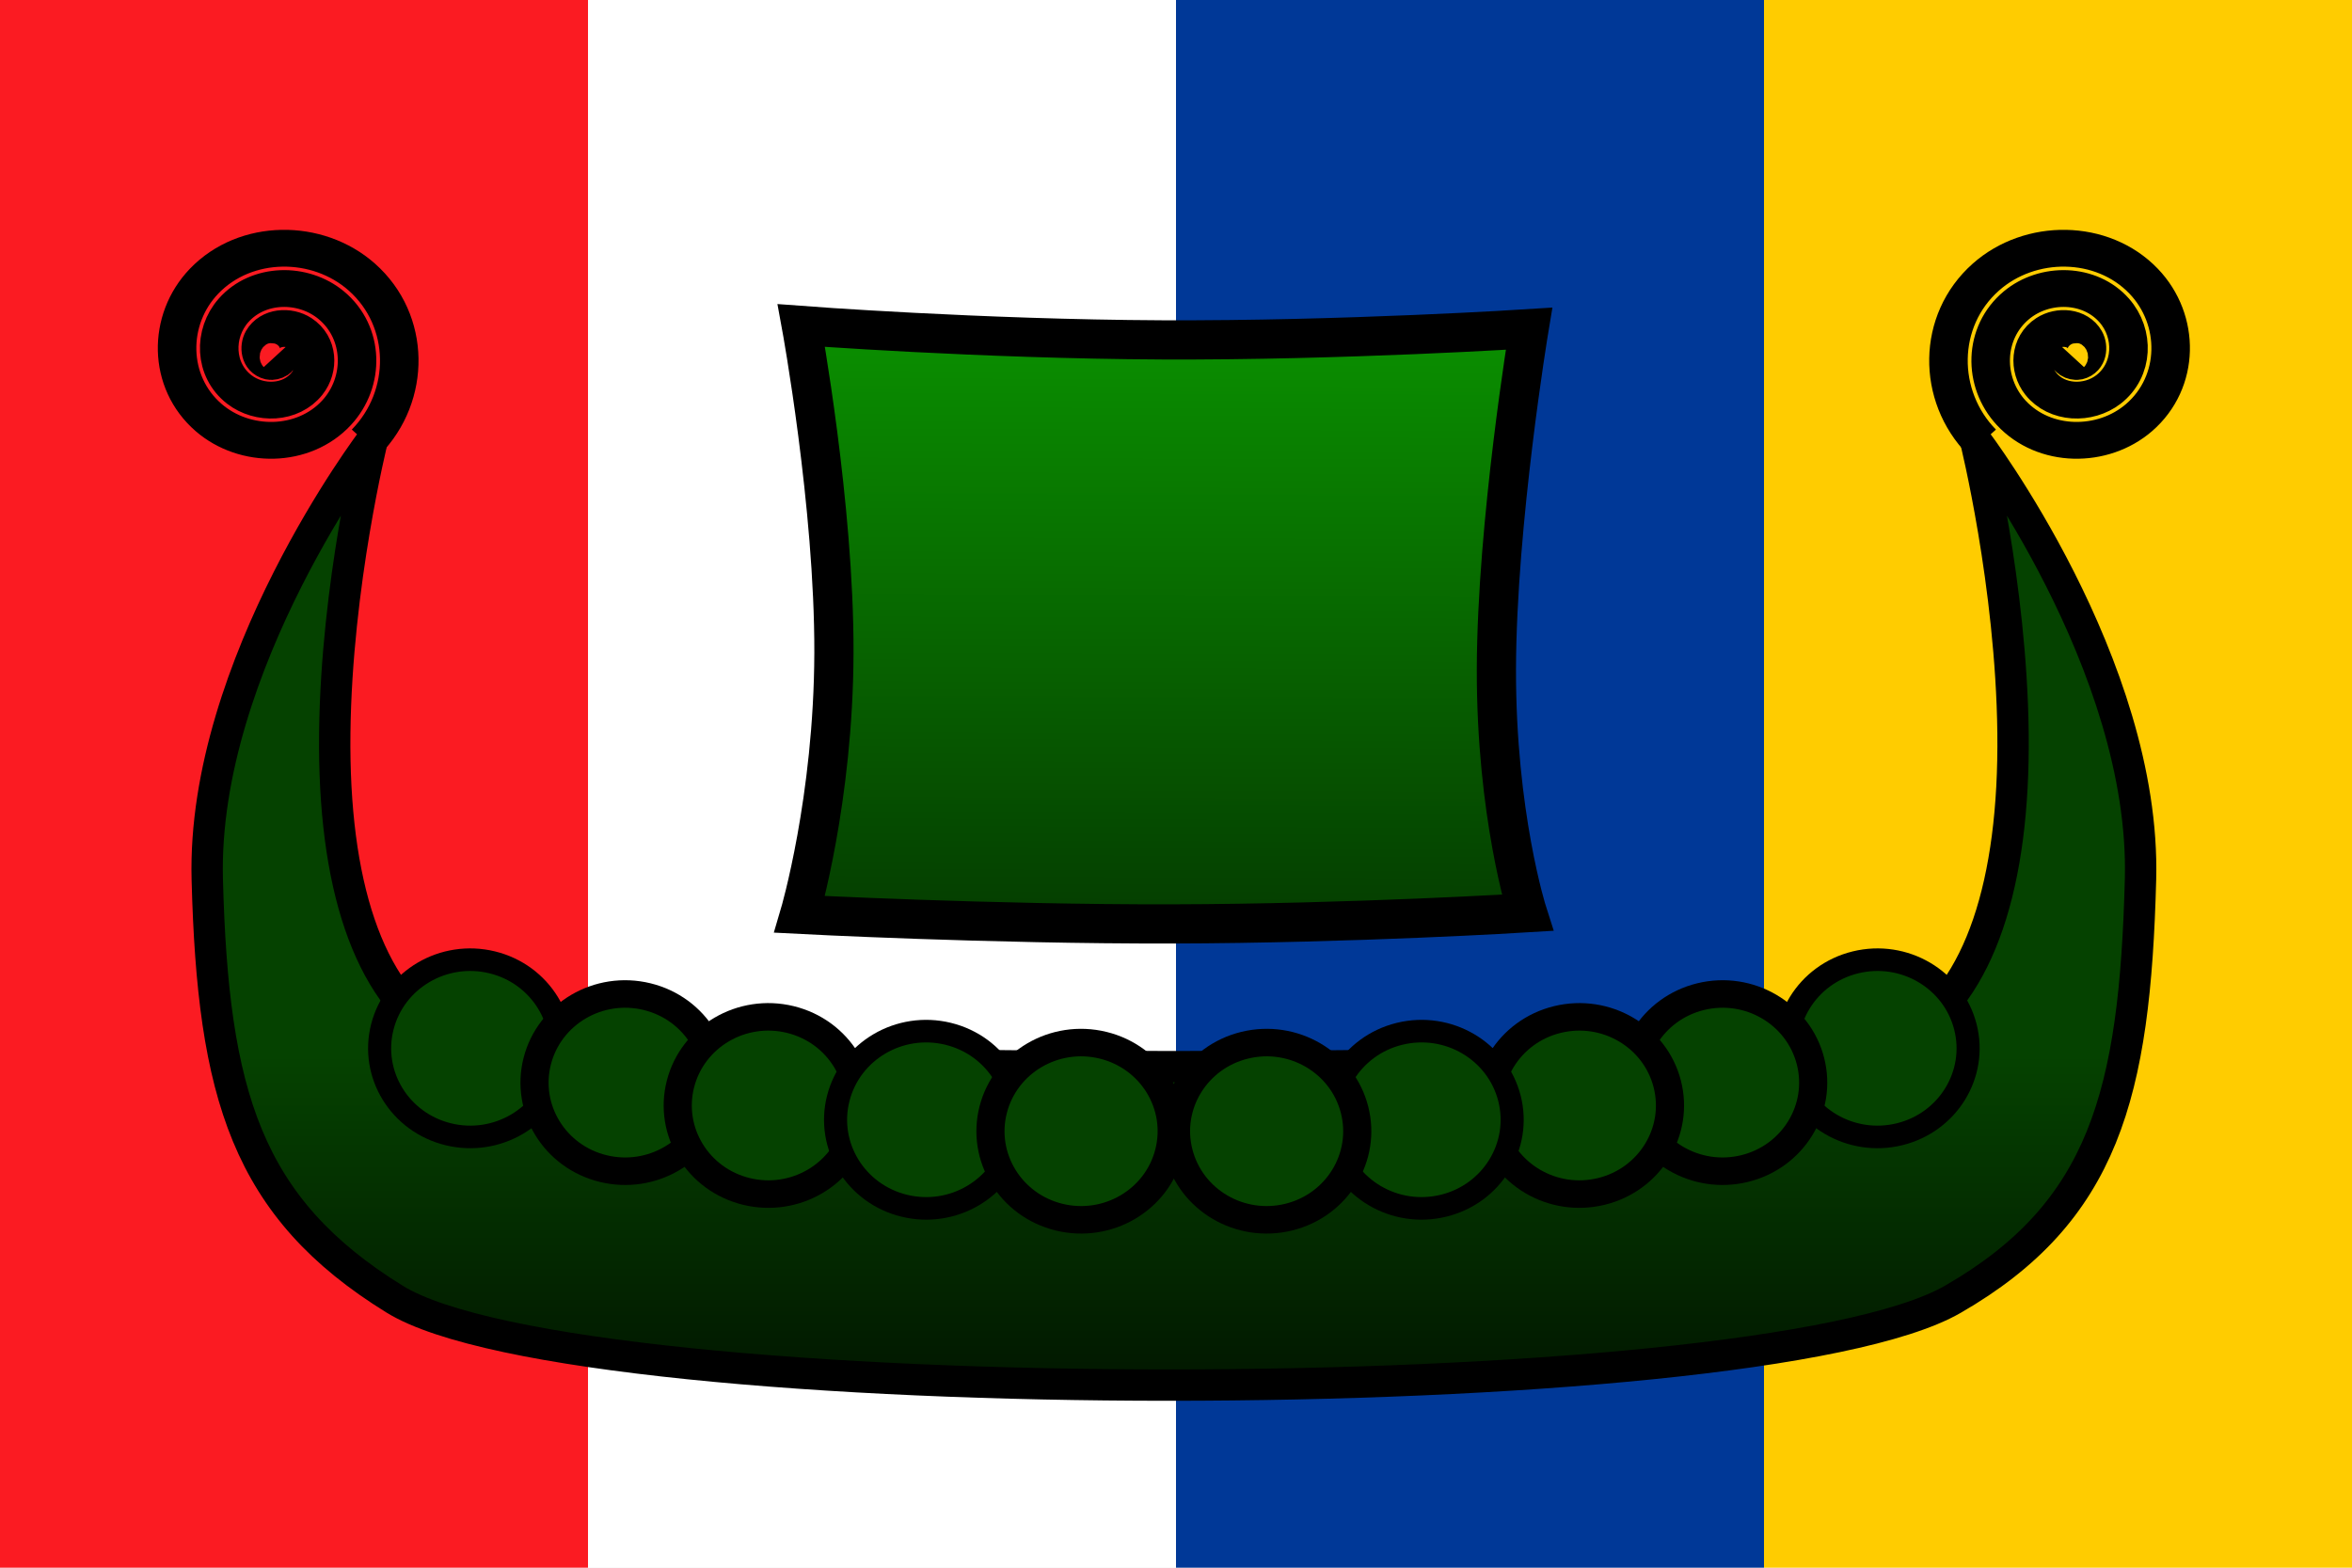
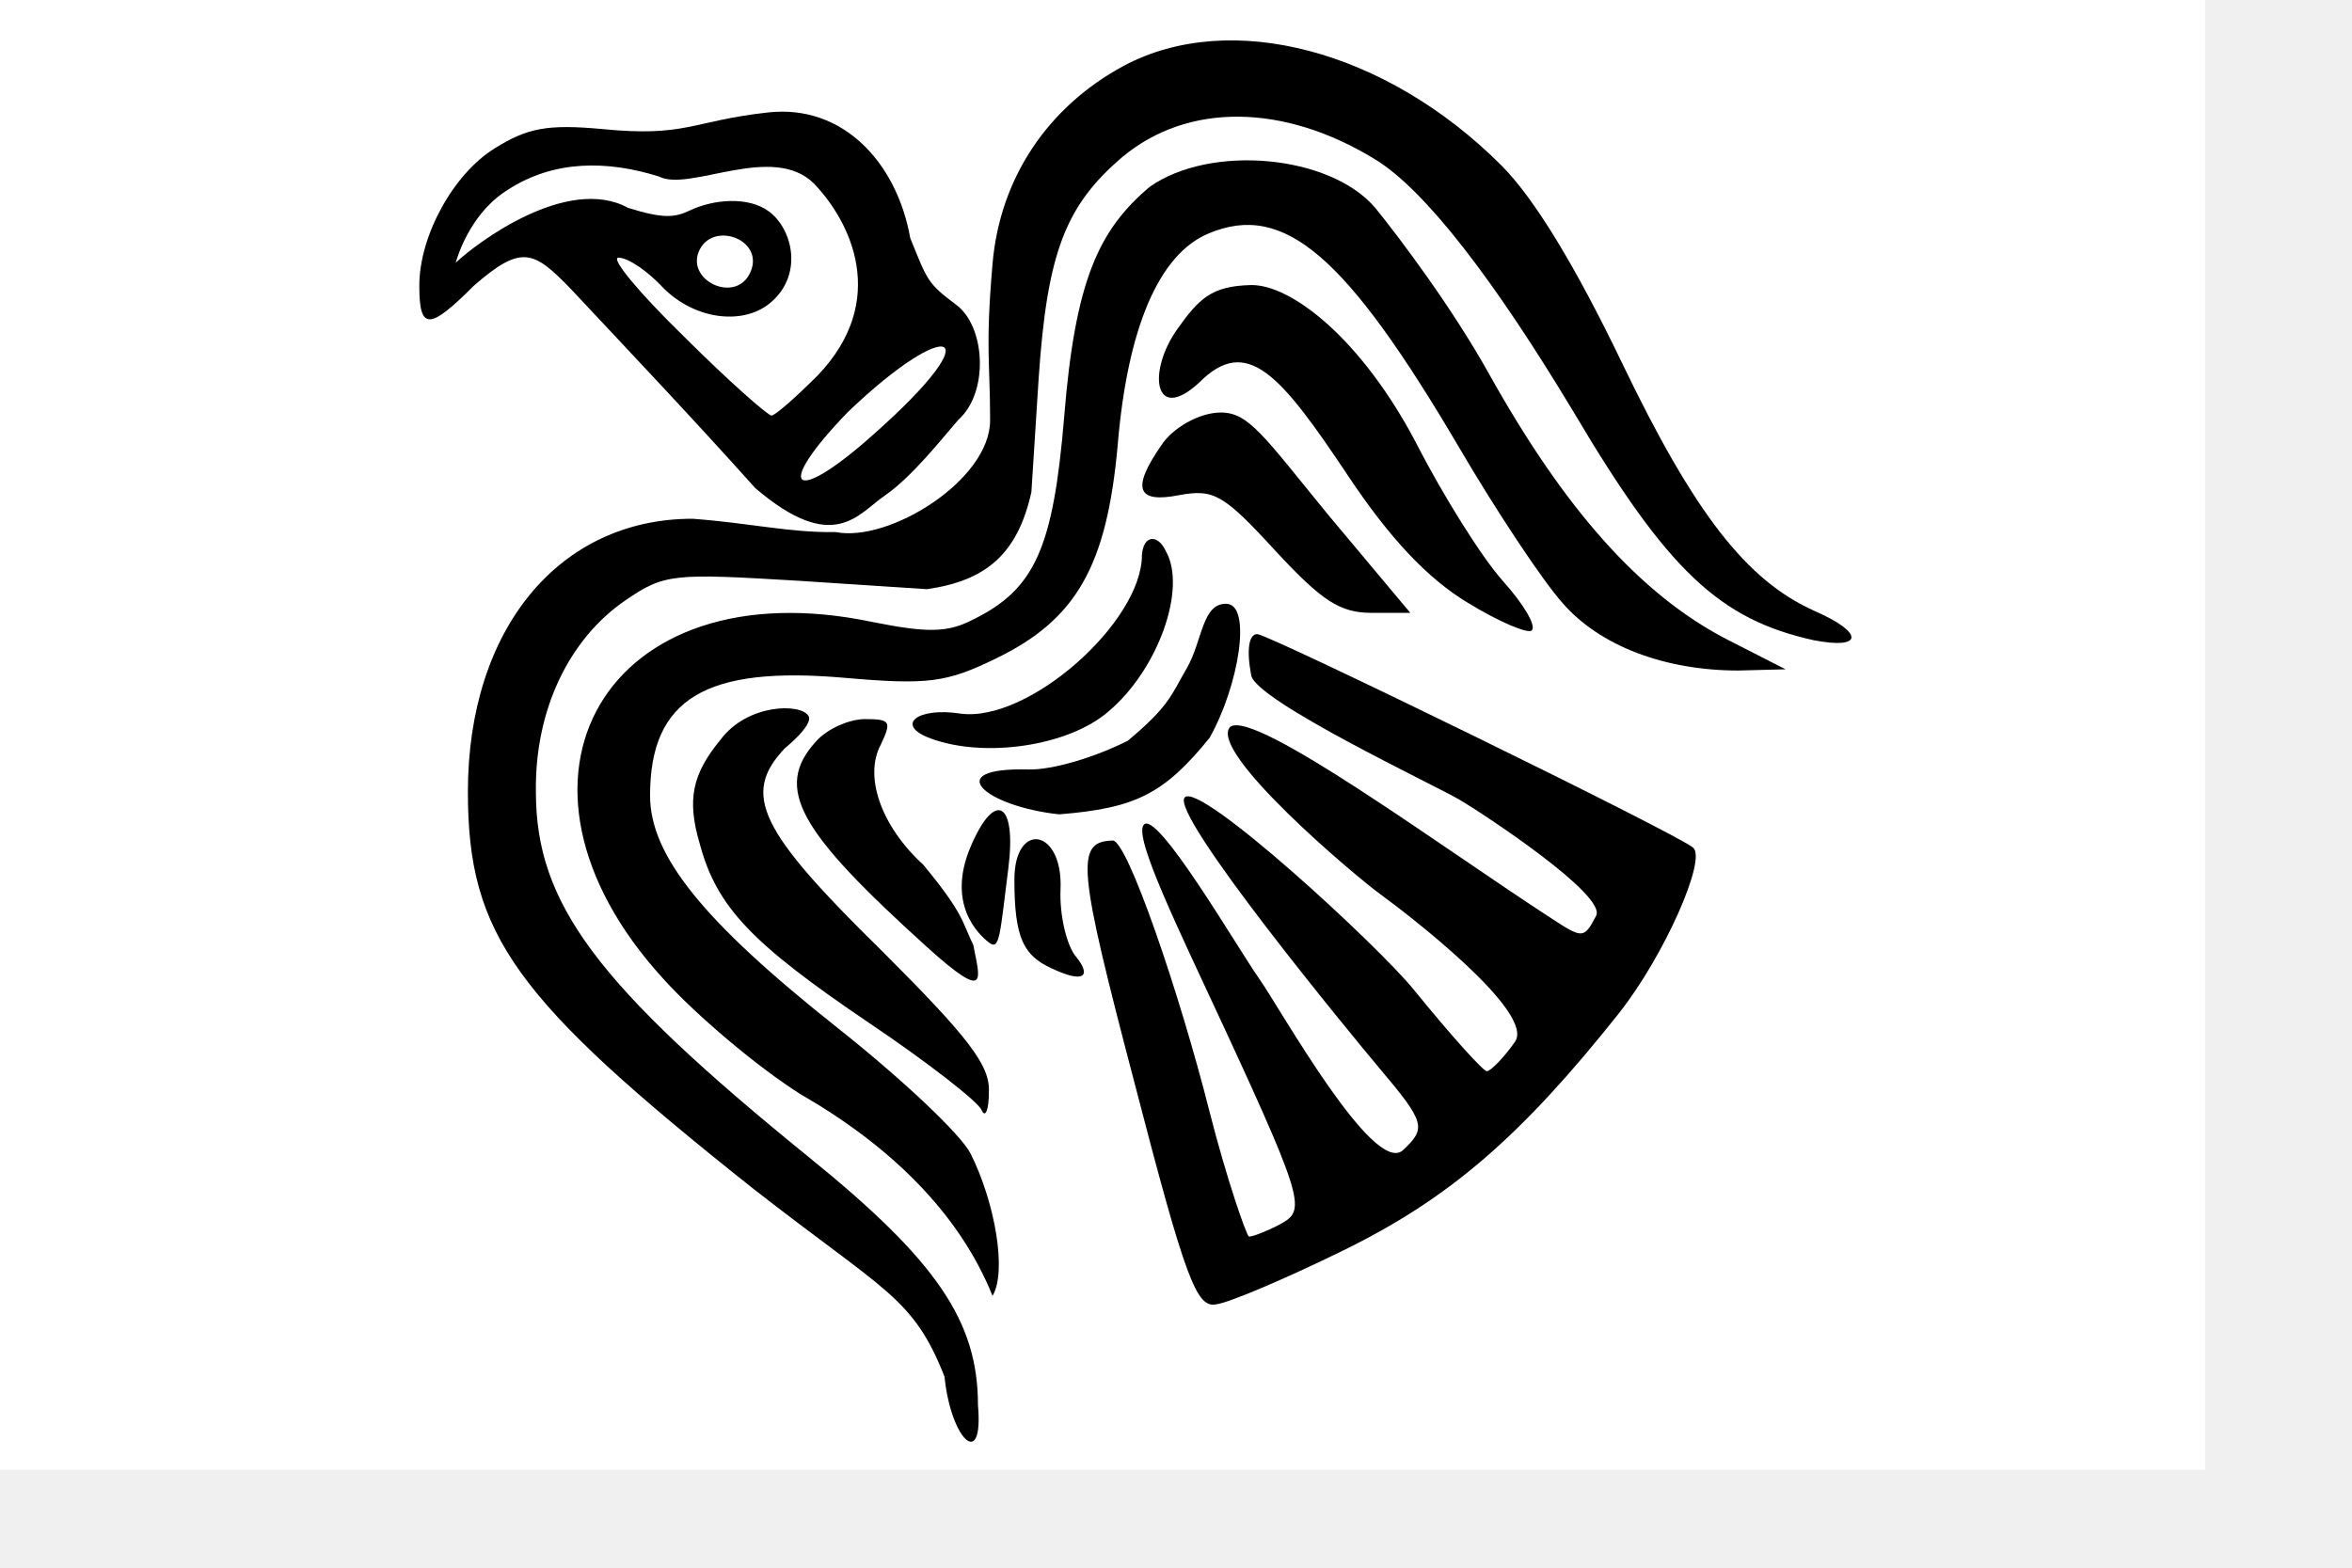
- <svg xmlns="http://www.w3.org/2000/svg" xmlns:xlink="http://www.w3.org/1999/xlink" width="750px" height="500px" id="svg17112">
-   <defs id="defs17114">
-     <linearGradient id="linearGradient3204">
-       <stop id="stop3206" offset="0" style="stop-color:#0a8e00;stop-opacity:1;" />
-       <stop id="stop3208" offset="1" style="stop-color:#000000;stop-opacity:1;" />
-     </linearGradient>
-     <linearGradient id="linearGradient2090">
-       <stop style="stop-color:#054200;stop-opacity:1;" offset="0" id="stop2092" />
-       <stop style="stop-color:#000000;stop-opacity:1;" offset="1" id="stop2094" />
-     </linearGradient>
-     <linearGradient id="linearGradient2070">
-       <stop style="stop-color:#000000;stop-opacity:1;" offset="0" id="stop2072" />
-       <stop style="stop-color:#000000;stop-opacity:0;" offset="1" id="stop2074" />
-     </linearGradient>
-     <linearGradient xlink:href="#linearGradient2090" id="linearGradient2097" gradientUnits="userSpaceOnUse" x1="373.415" y1="162.709" x2="373.415" y2="482.217" />
-     <linearGradient xlink:href="#linearGradient2090" id="linearGradient2989" gradientUnits="userSpaceOnUse" x1="374" y1="240" x2="373.415" y2="790" />
-     <linearGradient xlink:href="#linearGradient2090" id="linearGradient2991" gradientUnits="userSpaceOnUse" x1="374" y1="240" x2="373.415" y2="790" />
-     <linearGradient xlink:href="#linearGradient2090" id="linearGradient3184" gradientUnits="userSpaceOnUse" x1="341.069" y1="116.875" x2="339.328" y2="419.334" />
-     <linearGradient xlink:href="#linearGradient2090" id="linearGradient3186" gradientUnits="userSpaceOnUse" x1="341.069" y1="116.875" x2="339.328" y2="419.334" />
-     <linearGradient xlink:href="#linearGradient2090" id="linearGradient3188" gradientUnits="userSpaceOnUse" x1="341.069" y1="116.875" x2="339.328" y2="419.334" />
-     <linearGradient xlink:href="#linearGradient2090" id="linearGradient3191" gradientUnits="userSpaceOnUse" x1="341.069" y1="116.875" x2="339.328" y2="419.334" gradientTransform="matrix(0.6773,0,0,0.6773,141.4584,11.12983)" />
-     <linearGradient xlink:href="#linearGradient2090" id="linearGradient3194" gradientUnits="userSpaceOnUse" x1="341.069" y1="116.875" x2="339.328" y2="419.334" gradientTransform="matrix(0.6773,0,0,0.6773,141.4584,11.12983)" />
-     <linearGradient xlink:href="#linearGradient2090" id="linearGradient3197" gradientUnits="userSpaceOnUse" x1="341.069" y1="116.875" x2="339.328" y2="419.334" gradientTransform="matrix(0.6773,0,0,0.6773,141.4584,11.12983)" />
-     <linearGradient xlink:href="#linearGradient3204" id="linearGradient3202" gradientUnits="userSpaceOnUse" gradientTransform="matrix(0.6773,0,0,0.6773,141.4584,29.12983)" x1="341.069" y1="116.875" x2="339.328" y2="599.587" />
-     <linearGradient xlink:href="#linearGradient2090" id="linearGradient3215" gradientUnits="userSpaceOnUse" x1="374.328" y1="336.529" x2="374.328" y2="500" />
-   </defs>
+ <svg xmlns="http://www.w3.org/2000/svg" width="702pt" height="468pt" id="svg2820">
+   <defs id="defs2822" />
  <g id="layer1">
-     <rect y="0" x="0" height="500" width="750" id="rect3218" style="fill:#ffffff;fill-opacity:1;fill-rule:evenodd;stroke:none;stroke-width:1.161;stroke-linecap:butt;stroke-linejoin:miter;stroke-miterlimit:4;stroke-dasharray:none;stroke-opacity:1" />
-     <rect y="0" x="375" height="500" width="187.5" id="rect1501" style="fill:#003897;fill-opacity:1;fill-rule:evenodd;stroke:none;stroke-width:1.161;stroke-linecap:butt;stroke-linejoin:miter;stroke-miterlimit:4;stroke-dasharray:none;stroke-opacity:1" />
-     <rect style="fill:#fb1b22;fill-opacity:1;fill-rule:evenodd;stroke:none;stroke-width:1.161;stroke-linecap:butt;stroke-linejoin:miter;stroke-miterlimit:4;stroke-dasharray:none;stroke-opacity:1" id="rect3216" width="187.5" height="500" x="0" y="0" />
-     <rect style="fill:#ffcc00;fill-opacity:1;fill-rule:evenodd;stroke:none;stroke-width:1.161;stroke-linecap:butt;stroke-linejoin:miter;stroke-miterlimit:4;stroke-dasharray:none;stroke-opacity:1" id="rect3220" width="187.5" height="500" x="562.5" y="4.0411949e-05" />
-     <g id="g2066" style="fill:url(#linearGradient2097);fill-opacity:1;fill-rule:nonzero;stroke:#000000;stroke-opacity:1" transform="matrix(1.213161,0,0,1.606328,-78.69319,-254.714)">
-       <path style="fill:url(#linearGradient3215);fill-opacity:1.0;fill-rule:nonzero;stroke:#000000;stroke-width:10;stroke-linecap:butt;stroke-linejoin:miter;stroke-miterlimit:4;stroke-dasharray:none;stroke-opacity:1" d="M 118.719,140.344 C 118.719,140.344 64.3,211.956 66.094,280.469 C 67.888,348.982 78.542,385.168 125.875,414.375 C 185.067,450.9 559.42,450.9 622.75,414.375 C 670.93,386.588 680.768,348.982 682.562,280.469 C 684.356,211.956 629.938,140.344 629.938,140.344 C 629.938,140.344 641.364,186.258 641.906,233.75 C 642.454,281.751 631.28,316.106 608.406,330.312 C 587.18,343.496 161.445,343.496 140.219,330.312 C 117.345,316.106 106.202,281.751 106.75,233.75 C 107.292,186.258 118.719,140.344 118.719,140.344 z " transform="matrix(0.824293,0,0,0.622538,64.86624,158.5691)" id="path17163" />
-     </g>
-     <g id="g1342" style="fill:#054200;fill-opacity:1" transform="matrix(1.213161,0,0,1.213161,-78.69319,-121.9881)">
-       <path transform="matrix(1.232586,0,0,1.205641,-86.67827,-56.99917)" d="M 204.484,354.585 A 19.321,19.321 0 1 1 204.483,354.589" id="path17171" style="fill:#054200;fill-opacity:1;stroke:#000000;stroke-width:4.922;stroke-linecap:round;stroke-linejoin:round;stroke-miterlimit:4;stroke-dasharray:none;stroke-opacity:1" />
-       <path transform="matrix(1.232586,0,0,1.205641,-45.96244,-47.98202)" style="fill:#054200;fill-opacity:1;stroke:#000000;stroke-width:6;stroke-linecap:round;stroke-linejoin:round;stroke-miterlimit:4;stroke-dasharray:none;stroke-opacity:1" id="path17175" d="M 204.484,354.585 A 19.321,19.321 0 1 1 204.483,354.589" />
-       <path d="M 204.484,354.585 A 19.321,19.321 0 1 1 204.483,354.589" id="path17177" style="fill:#054200;fill-opacity:1;stroke:#000000;stroke-width:6;stroke-linecap:round;stroke-linejoin:round;stroke-miterlimit:4;stroke-dasharray:none;stroke-opacity:1" transform="matrix(1.232586,0,0,1.205641,-8.319499,-41.97058)" />
-       <path transform="matrix(1.232586,0,0,1.205641,33.16455,-38.21343)" style="fill:#054200;fill-opacity:1;stroke:#000000;stroke-width:4.922;stroke-linecap:round;stroke-linejoin:round;stroke-miterlimit:4;stroke-dasharray:none;stroke-opacity:1" id="path17179" d="M 204.484,354.585 A 19.321,19.321 0 1 1 204.483,354.589" />
-       <path d="M 204.484,354.585 A 19.321,19.321 0 1 1 204.483,354.589" id="path17181" style="fill:#054200;fill-opacity:1;stroke:#000000;stroke-width:6;stroke-linecap:round;stroke-linejoin:round;stroke-miterlimit:4;stroke-dasharray:none;stroke-opacity:1" transform="matrix(1.232586,0,0,1.205641,73.88035,-35.2077)" />
-       <path transform="matrix(-1.232586,0,0,1.205641,833.5076,-56.99917)" style="fill:#054200;fill-opacity:1;stroke:#000000;stroke-width:4.922;stroke-linecap:round;stroke-linejoin:round;stroke-miterlimit:4;stroke-dasharray:none;stroke-opacity:1" id="path17218" d="M 204.484,354.585 A 19.321,19.321 0 1 1 204.483,354.589" />
-       <path d="M 204.484,354.585 A 19.321,19.321 0 1 1 204.483,354.589" id="path17220" style="fill:#054200;fill-opacity:1;stroke:#000000;stroke-width:6;stroke-linecap:round;stroke-linejoin:round;stroke-miterlimit:4;stroke-dasharray:none;stroke-opacity:1" transform="matrix(-1.232586,0,0,1.205641,792.7918,-47.98202)" />
-       <path transform="matrix(-1.232586,0,0,1.205641,755.1488,-41.97058)" style="fill:#054200;fill-opacity:1;stroke:#000000;stroke-width:6;stroke-linecap:round;stroke-linejoin:round;stroke-miterlimit:4;stroke-dasharray:none;stroke-opacity:1" id="path17222" d="M 204.484,354.585 A 19.321,19.321 0 1 1 204.483,354.589" />
-       <path d="M 204.484,354.585 A 19.321,19.321 0 1 1 204.483,354.589" id="path17224" style="fill:#054200;fill-opacity:1;stroke:#000000;stroke-width:4.922;stroke-linecap:round;stroke-linejoin:round;stroke-miterlimit:4;stroke-dasharray:none;stroke-opacity:1" transform="matrix(-1.232586,0,0,1.205641,713.6648,-38.21343)" />
-       <path transform="matrix(-1.232586,0,0,1.205641,672.949,-35.2077)" style="fill:#054200;fill-opacity:1;stroke:#000000;stroke-width:6;stroke-linecap:round;stroke-linejoin:round;stroke-miterlimit:4;stroke-dasharray:none;stroke-opacity:1" id="path17226" d="M 204.484,354.585 A 19.321,19.321 0 1 1 204.483,354.589" />
-     </g>
-     <g id="g2092" style="stroke:#000000;stroke-opacity:1" transform="matrix(1.213161,0,0,1.213161,-78.69319,-159.9881)">
-       <path transform="matrix(1.550453,0,0,1.481468,-70.89264,-183.291)" d="M 134.624,275.626 C 135.374,276.407 133.941,277.022 133.326,276.872 C 131.658,276.466 131.433,274.315 132.131,273.029 C 133.381,270.729 136.508,270.52 138.52,271.886 C 141.472,273.892 141.663,278.108 139.611,280.82 C 136.874,284.434 131.536,284.606 128.132,281.859 C 123.849,278.401 123.699,271.926 127.145,267.835 C 131.319,262.88 138.938,262.753 143.714,266.9 C 149.342,271.788 149.447,280.554 144.597,286.014 C 138.996,292.317 129.08,292.399 122.938,286.845 C 115.959,280.533 115.9,269.465 122.159,262.641 C 129.181,254.986 141.402,254.95 148.908,261.914 C 157.24,269.645 157.252,283.021 149.583,291.207" id="path17183" style="fill:none;fill-opacity:0.75;fill-rule:evenodd;stroke:#000000;stroke-width:6.53;stroke-linecap:butt;stroke-linejoin:miter;stroke-miterlimit:4;stroke-dasharray:none;stroke-opacity:1" />
-       <path style="fill:none;fill-opacity:0.75;fill-rule:evenodd;stroke:#000000;stroke-width:6.53;stroke-linecap:butt;stroke-linejoin:miter;stroke-miterlimit:4;stroke-dasharray:none;stroke-opacity:1" id="path17228" d="M 134.624,275.626 C 135.374,276.407 133.941,277.022 133.326,276.872 C 131.658,276.466 131.433,274.315 132.131,273.029 C 133.381,270.729 136.508,270.52 138.52,271.886 C 141.472,273.892 141.663,278.108 139.611,280.82 C 136.874,284.434 131.536,284.606 128.132,281.859 C 123.849,278.401 123.699,271.926 127.145,267.835 C 131.319,262.88 138.938,262.753 143.714,266.9 C 149.342,271.788 149.447,280.554 144.597,286.014 C 138.996,292.317 129.08,292.399 122.938,286.845 C 115.959,280.533 115.9,269.465 122.159,262.641 C 129.181,254.986 141.402,254.95 148.908,261.914 C 157.24,269.645 157.252,283.021 149.583,291.207" transform="matrix(-1.550453,0,0,1.481468,817.722,-183.291)" />
-     </g>
-     <path style="fill:url(#linearGradient3202);fill-opacity:1;fill-rule:evenodd;stroke:#000000;stroke-width:12.5;stroke-linecap:butt;stroke-linejoin:miter;stroke-miterlimit:4;stroke-dasharray:none;stroke-opacity:1" d="M 373.627,294.675 C 315.611,294.802 254.994,291.621 254.994,291.621 C 254.994,291.621 265.791,255.104 265.921,208.154 C 266.051,161.204 255.515,103.821 255.515,103.821 C 255.515,103.821 312.489,108.147 370.505,108.401 C 428.52,108.656 487.576,104.839 487.576,104.839 C 487.576,104.839 477.3,166.675 477.17,213.244 C 477.04,259.812 487.056,291.112 487.056,291.112 C 487.056,291.112 431.642,294.548 373.627,294.675 z " id="path17185" />
+     <rect style="fill:#ffffff;fill-opacity:1;stroke:none;stroke-width:4.568;stroke-miterlimit:4;stroke-dasharray:none;stroke-opacity:1" id="rect1313" width="877.5" height="585" x="0" y="-1.7763568e-15" />
+     <path id="path2271" style="fill:#000000;stroke:none" d="M 381.361,167.108 C 393.605,156.282 392.219,130.087 380.62,121.388 C 369.021,112.689 369.121,111.724 362.252,94.796 C 356.936,64.832 335.543,41.382 305.578,44.765 C 275.13,48.148 273.197,54.724 239.366,51.341 C 218.1,49.408 209.884,50.858 196.835,59.074 C 180.403,69.223 166.87,93.872 166.87,113.687 C 166.87,131.569 170.737,131.569 188.619,113.687 C 207.579,97.169 212.371,99.676 227.283,115.137 C 251.37,140.867 275.63,166.443 300.585,194.303 C 331.84,220.949 341.472,204.516 352.105,197.267 C 362.738,190.017 375.078,174.358 381.361,167.108 z M 323.944,73.09 C 338.298,88.006 354.139,119.413 325.394,149.452 C 316.694,158.151 308.478,165.401 307.028,165.401 C 305.578,165.401 289.629,151.385 272.23,133.986 C 254.348,116.587 242.749,102.571 246.132,102.571 C 249.998,102.571 257.731,107.887 264.014,114.654 C 276.58,127.22 295.354,129.434 306.062,120.937 C 319.788,110.044 315.74,91.455 306.062,84.206 C 297.856,78.059 283.905,79.318 274.647,83.722 C 268.503,86.645 264.014,87.105 249.998,82.756 C 225.784,69.501 189.609,96.746 181.333,104.59 C 184.359,94.491 191.029,82.367 202.151,75.506 C 220.451,63.671 241.559,63.762 262.262,70.268 C 274.345,76.551 307.511,56.657 323.944,73.09 z " />
+     <path style="fill:#ffffff;stroke:none;fill-opacity:1" d="M 298.576,108.474 C 292.707,121.318 272.245,111.367 278.501,99.254 C 284.352,87.951 304.446,95.63 298.576,108.474 z " id="path2275" />
+     <path style="fill:#ffffff;stroke:none;fill-opacity:1" d="M 347.759,172.784 C 315.378,201.782 307.511,194.882 337.476,163.951 C 377.399,125.726 395.542,130.42 347.759,172.784 z " id="path2273" />
+     <path style="fill:#000000;stroke:none" d="M 394.989,104.988 C 392.09,138.819 394.023,143.652 394.023,167.334 C 394.023,191.016 353.987,215.966 332.643,211.798 C 314.038,212.05 299.076,208.254 275.613,206.481 C 222.45,206.481 186.202,250.462 186.202,315.225 C 186.202,372.255 205.051,397.87 299.295,472.782 C 352.459,514.346 363.317,516.149 375.883,547.951 C 378.331,572.795 391.51,585.716 389.19,559.293 C 389.19,525.945 372.757,501.78 322.011,460.699 C 237.432,392.07 213.267,359.689 213.267,315.225 C 212.784,282.843 226.316,254.328 249.032,238.863 C 264.497,228.23 268.364,228.23 317.178,231.13 L 368.891,234.513 C 392.284,231.163 404.946,220.659 410.455,195.849 L 413.355,150.418 C 416.738,100.638 423.988,81.789 446.703,62.457 C 472.801,40.708 510.982,41.192 547.23,63.424 C 567.045,75.506 594.594,111.271 626.492,164.434 C 663.706,227.263 684.488,246.596 721.703,254.812 C 741.518,258.678 742.001,251.912 722.186,243.213 C 695.121,231.13 674.339,204.548 645.341,144.135 C 626.975,105.954 610.543,78.889 597.494,65.84 C 551.58,19.926 489.717,3.494 447.186,26.209 C 416.738,42.642 397.889,71.156 394.989,104.988 z " id="path2269" />
+     <path style="fill:#000000;stroke:none" id="path2779" d="M 457.499,74.389 C 437.194,91.537 427.854,111.754 423.504,165.884 C 419.155,218.081 411.905,234.513 387.257,246.596 C 377.107,251.912 368.891,251.912 347.142,247.562 C 241.299,225.33 191.519,310.392 264.014,389.653 C 277.063,404.153 301.712,424.935 318.627,435.567 C 353.877,455.866 381.585,482.509 394.989,515.796 C 400.789,506.13 395.956,478.581 386.29,459.249 C 382.423,451.516 358.742,429.284 333.127,408.986 C 279.48,366.455 258.698,340.356 258.698,316.675 C 258.698,278.01 280.93,264.961 336.026,269.794 C 369.374,272.694 376.624,271.727 396.439,262.061 C 428.337,246.596 440.42,225.33 444.77,177.483 C 448.636,130.603 461.202,101.121 481.017,92.905 C 510.982,80.339 535.631,101.605 580.578,177.966 C 595.56,203.582 613.926,231.13 621.659,239.829 C 636.641,257.228 662.74,266.894 691.738,266.894 L 710.587,266.411 L 686.905,254.328 C 652.59,236.446 622.625,202.615 592.661,148.968 C 578.161,122.87 557.059,94.757 547.312,82.762 C 529.272,61.511 481.674,57.32 457.499,74.389 z " />
+     <path style="fill:#000000;stroke:none" id="path2781" d="M 468.621,130.854 C 456.439,147.942 459.269,168.784 477.151,152.351 C 496.232,133.113 509.532,148.968 536.597,189.566 C 553.03,214.214 568.012,230.163 583.961,239.829 C 596.527,247.562 608.126,252.395 609.576,250.945 C 611.509,249.012 606.193,240.313 597.977,231.13 C 589.761,221.947 574.295,197.299 563.662,176.517 C 541.914,134.952 513.749,113.054 497.694,113.467 C 482.056,113.869 477.105,118.951 468.621,130.854 z " />
+     <path style="fill:#000000;stroke:none" id="path2783" d="M 462.163,177.238 C 450.08,194.637 452.496,200.437 469.412,197.054 C 482.945,194.637 486.811,196.571 507.593,219.286 C 525.959,239.101 533.208,243.934 545.774,243.934 L 561.24,243.934 L 528.858,205.27 C 502.76,173.372 496.954,164.195 485.838,164.195 C 477.139,164.195 466.512,170.472 462.163,177.238 z " />
+     <path style="fill:#000000;stroke:none" id="path2785" d="M 454.439,220.965 C 454.439,247.58 409.319,287.763 382.171,284.037 C 365.137,281.376 355.888,288.569 370.26,293.892 C 391.553,301.877 425.089,297.086 441.058,283.246 C 460.754,266.744 472.465,234.273 463.948,219.368 C 460.767,212.461 454.971,212.907 454.439,220.965 z " />
+     <path style="fill:#000000;stroke:none" id="path2787" d="M 472.271,266.02 C 466.075,276.651 465.446,280.949 448.861,294.806 C 435.737,301.47 418.764,306.527 409.256,306.278 C 374.093,305.358 391.905,320.968 421.495,324.139 C 451.733,321.72 463.19,316.113 481.342,293.715 C 493.036,272.989 498.24,240.83 488.212,240.346 C 478.331,239.868 478.555,255.238 472.271,266.02 z " />
+     <path style="fill:#000000;stroke:none" id="path2789" d="M 549.286,355.916 C 559.918,363.649 611.509,403.186 602.81,414.785 C 598.46,421.068 593.144,426.385 591.694,426.385 C 590.244,426.385 577.195,411.885 562.696,394.003 C 548.197,376.121 477.591,311.163 471.497,317.377 C 465.188,323.81 538.531,412.785 548.68,424.868 C 567.529,447.1 567.529,449.1 558.346,457.799 C 546.747,468.432 509.532,401.516 501.02,389.433 C 492.509,377.351 460.118,321.636 455.099,328.37 C 451.221,333.573 469.002,369.838 487.367,409.469 C 520.715,481.481 519.198,481.964 508.566,487.764 C 502.766,490.664 497.45,492.597 496.966,492.114 C 496,491.631 488.2,469.399 481.434,442.817 C 469.351,394.97 448.636,334.557 442.836,334.557 C 427.854,335.04 428.821,344.706 451.536,431.218 C 471.835,509.513 476.184,520.629 483.917,519.179 C 488.75,518.696 511.466,509.029 534.181,497.913 C 576.712,477.131 605.226,452.483 644.374,403.186 C 662.256,380.471 679.172,342.29 673.856,337.457 C 669.022,332.624 504.699,252.395 500.35,252.395 C 496.966,252.395 496,258.678 497.933,268.828 C 499.866,278.977 570.94,312.531 580.607,318.19 C 590.273,323.849 639.541,356.306 635.191,364.522 C 630.358,373.704 629.875,373.704 617.309,365.488 C 574.778,337.94 499.084,282.022 489.523,289.352 C 480.734,299.107 538.653,348.183 549.286,355.916 z " />
+     <path style="fill:#000000;stroke:none" id="path2791" d="M 286.729,294.443 C 275.613,307.975 273.197,318.125 278.513,336.007 C 285.279,361.139 299.295,375.638 345.692,407.052 C 369.374,423.001 389.19,438.467 390.64,441.85 C 392.09,445.233 393.539,441.85 393.539,434.601 C 394.023,423.968 385.323,412.852 351.009,378.538 C 302.195,330.69 294.946,316.191 312.344,297.826 C 312.344,297.826 323.787,288.655 321.763,285.012 C 318.9,279.86 297.477,279.973 286.729,294.443 z " />
+     <path style="fill:#000000;stroke:none" d="M 393.539,375.154 C 397.889,378.538 397.889,372.255 401.272,345.673 C 404.655,319.091 395.956,314.258 386.29,336.973 C 376.624,359.689 389.19,371.771 393.539,375.154 z " id="path2793" />
+     <path style="fill:#000000;stroke:none" d="M 403.689,350.023 C 403.64,373.829 407.622,380.292 418.188,385.304 C 432.007,391.859 434.137,388.204 428.337,380.954 C 424.471,376.604 421.571,364.038 422.054,353.889 C 423.021,329.724 403.738,326.653 403.689,350.023 z " id="path1314" />
+     <path style="fill:#000000;stroke:none" d="M 387.35,376.2 C 382.752,366.642 383.484,363.616 367.441,344.223 C 350.525,328.757 343.759,308.942 350.525,296.376 C 354.875,287.193 354.392,286.226 344.243,286.226 C 337.96,286.226 329.26,290.093 324.91,294.926 C 307.511,313.775 318.158,331.047 368.905,376.961 C 394.037,399.676 389.767,389.25 387.35,376.2 z " id="path1342" />
  </g>
</svg>
